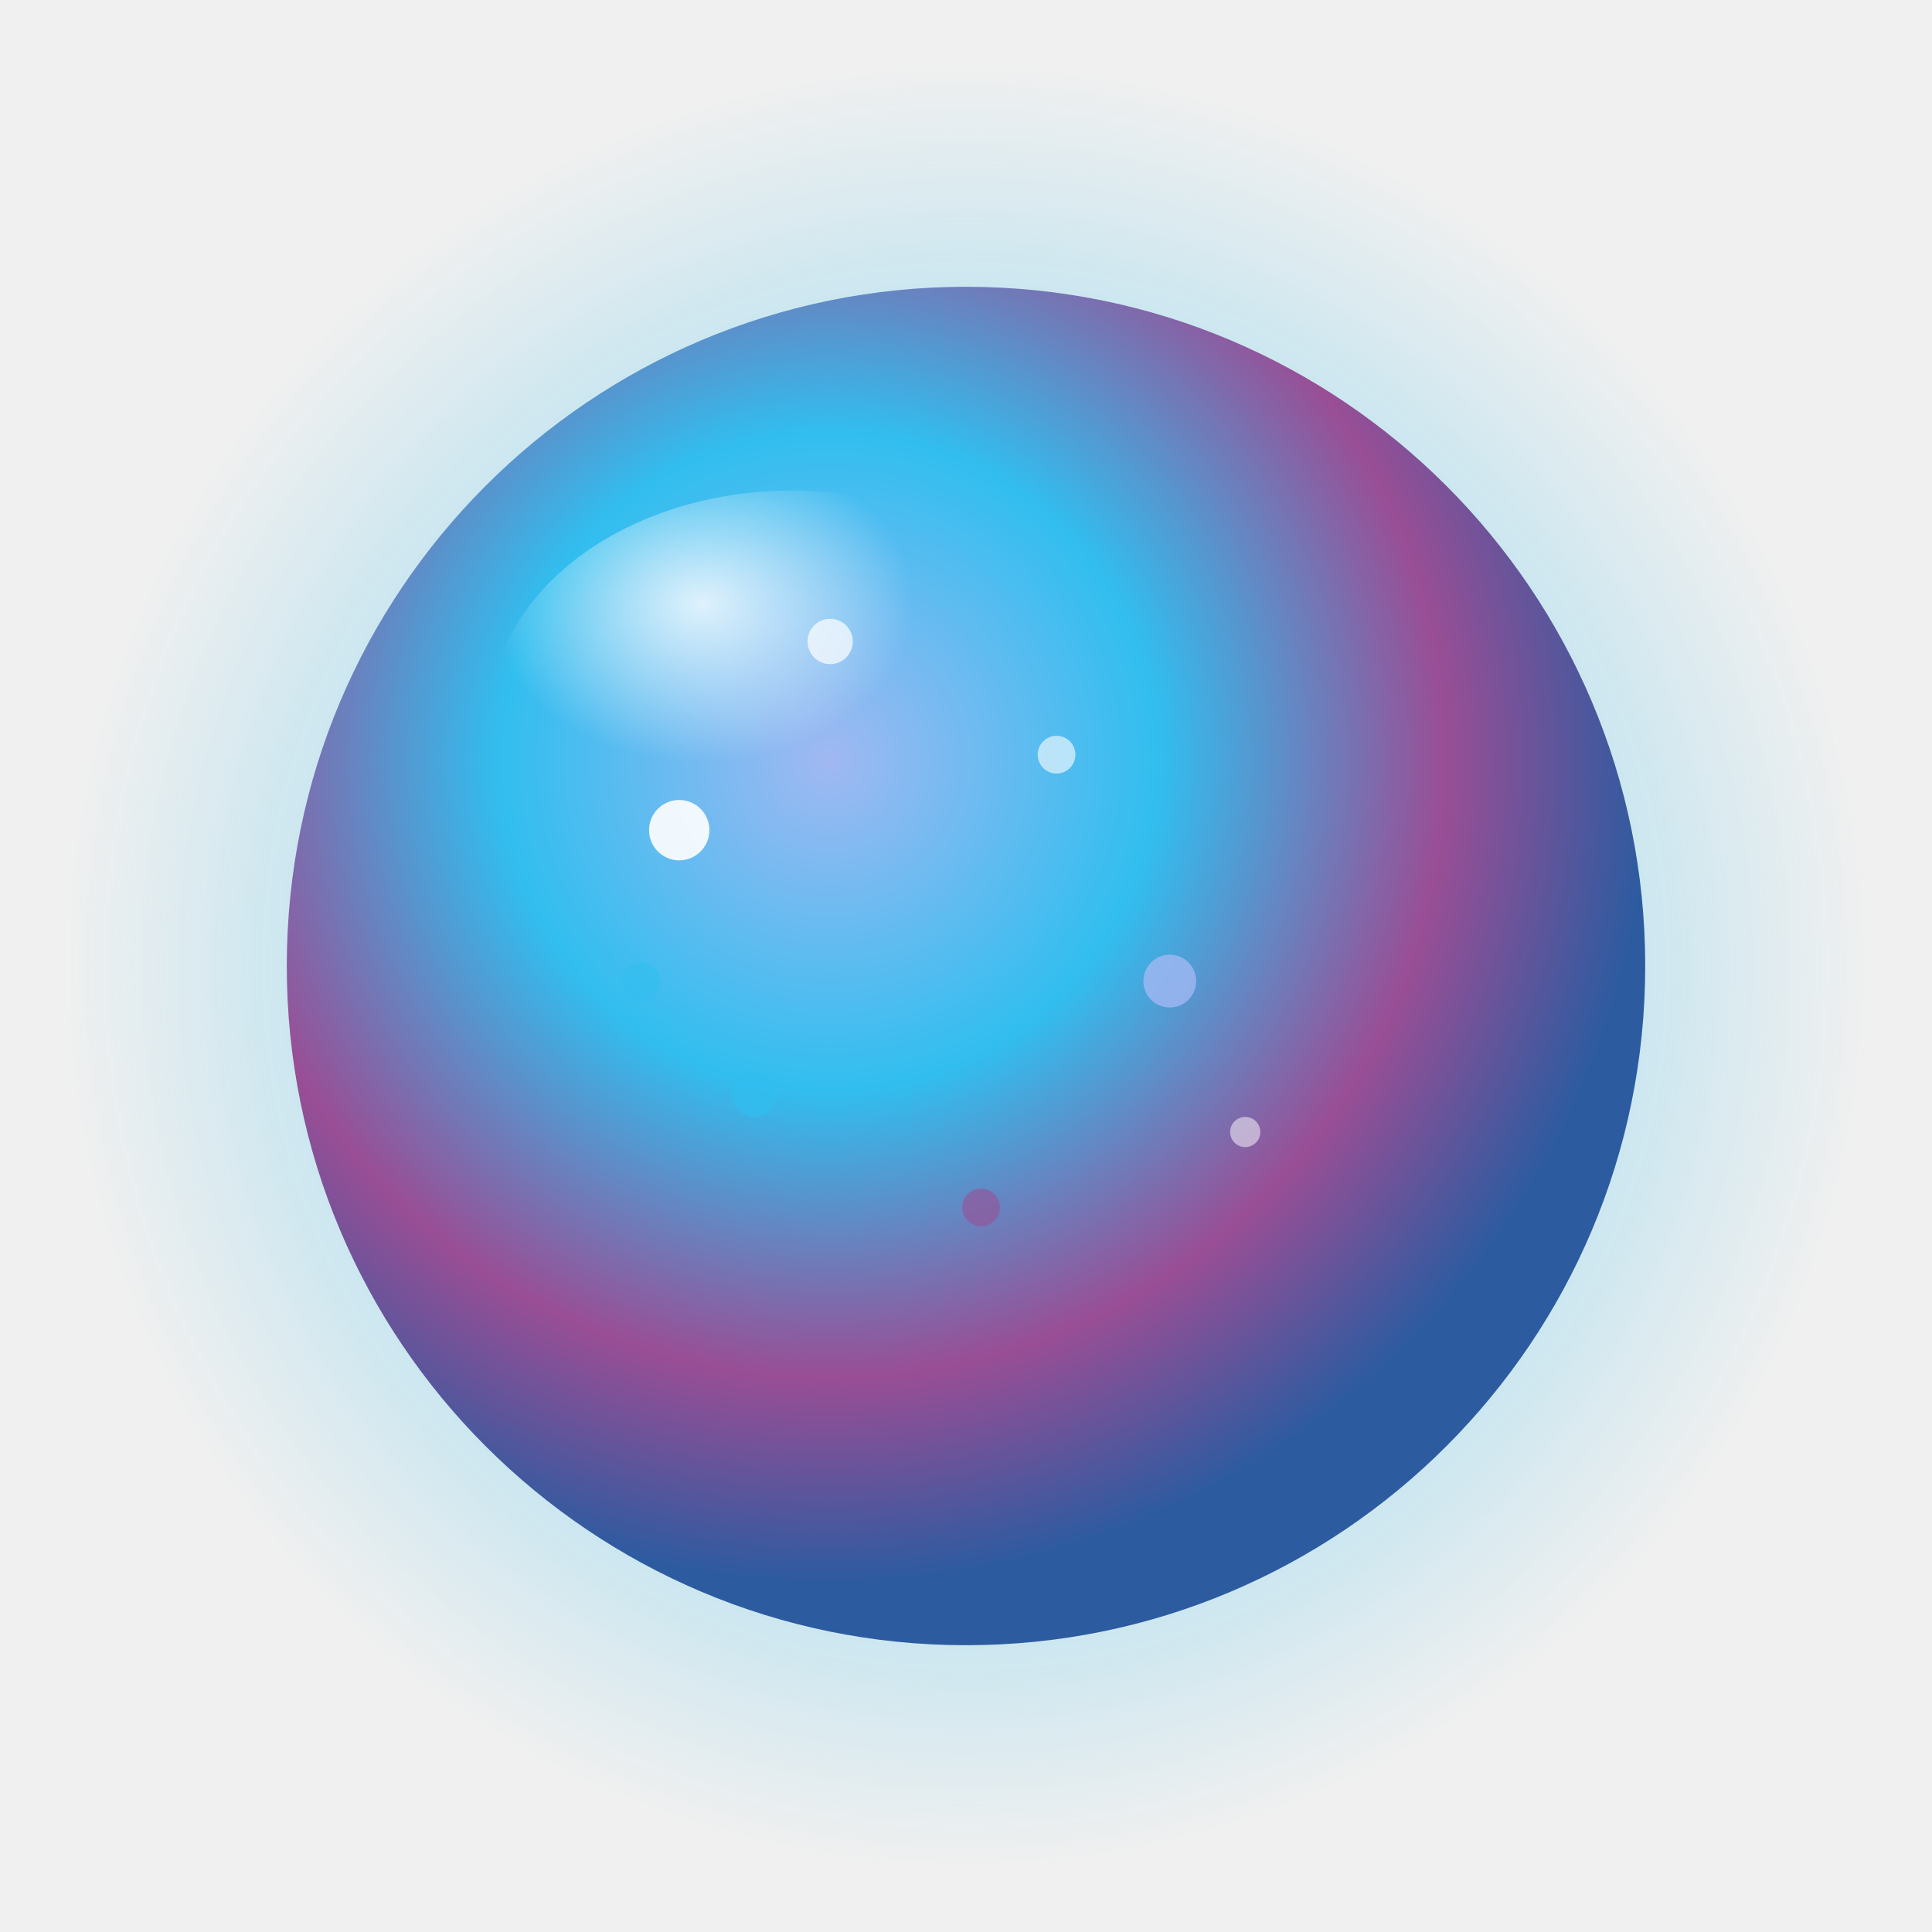
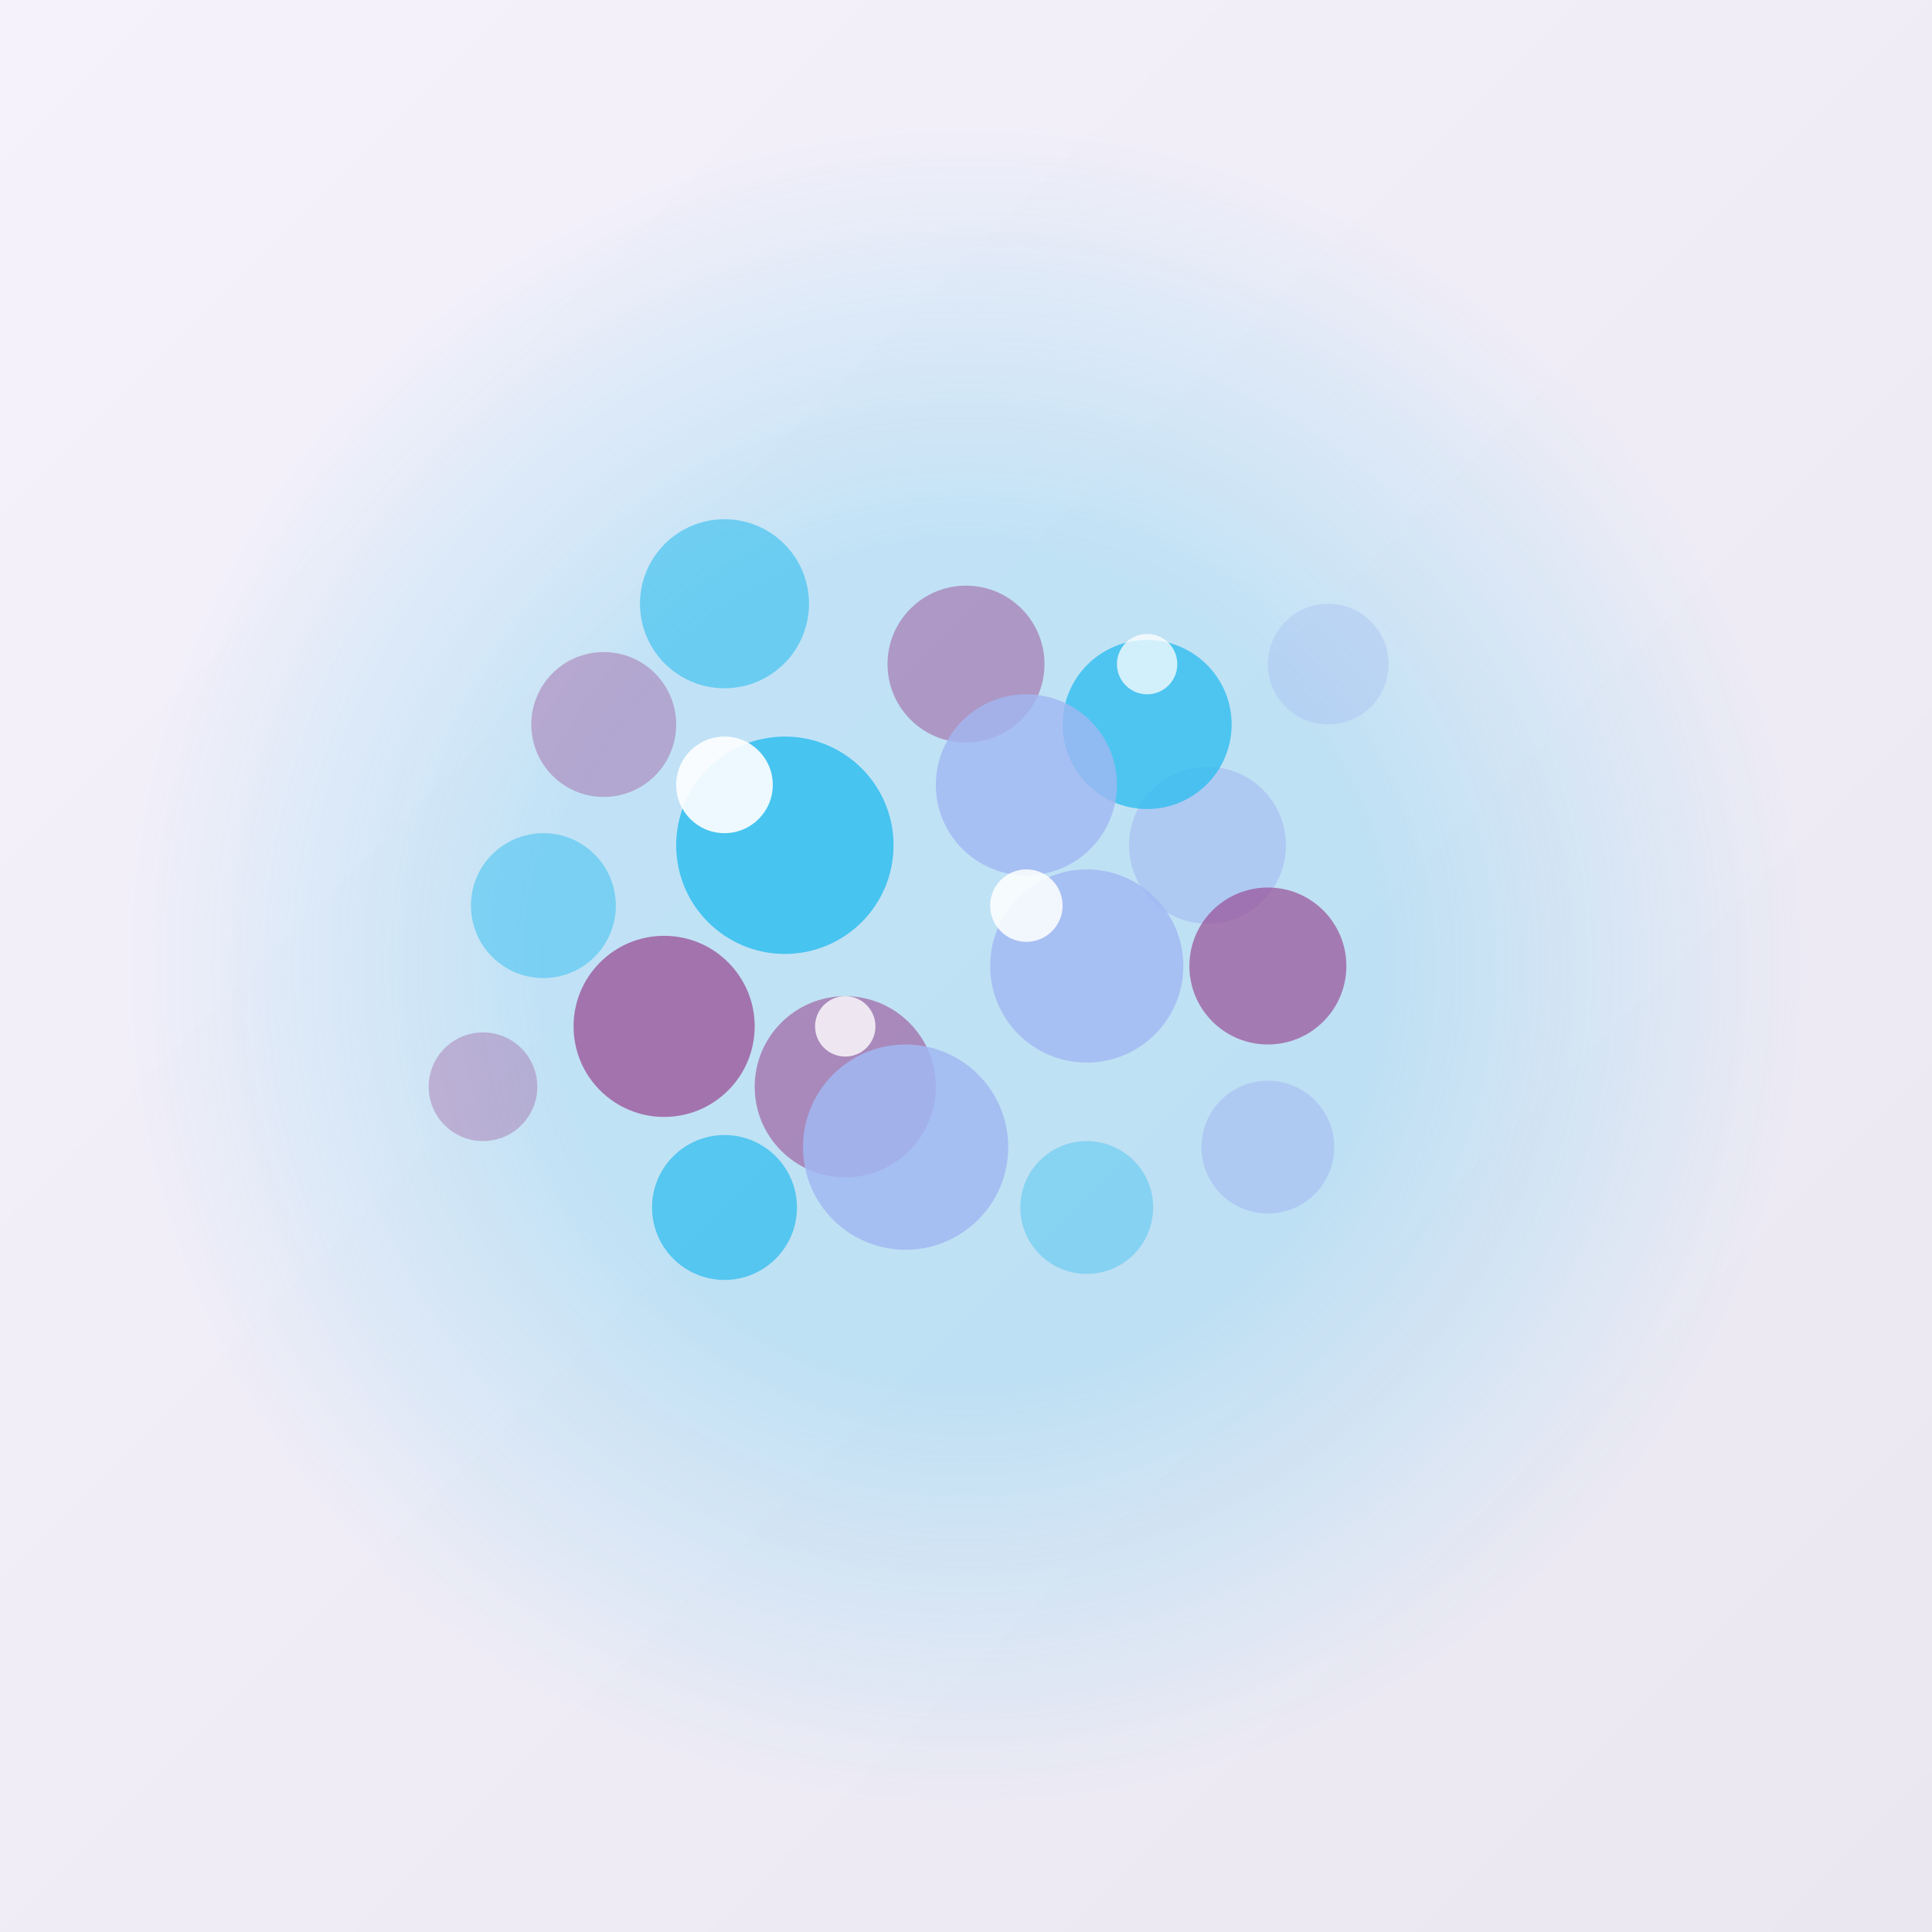
- <svg xmlns="http://www.w3.org/2000/svg" viewBox="0 0 512 512">
+ <svg xmlns="http://www.w3.org/2000/svg" viewBox="0 0 32 32">
  <defs>
-     <radialGradient id="orbGrad" cx="40%" cy="35%" r="60%">
-       <stop offset="0%" stop-color="#A1B8F2" />
-       <stop offset="40%" stop-color="#31BEEF" />
-       <stop offset="75%" stop-color="#994E95" />
-       <stop offset="100%" stop-color="#2D5BA0" />
-     </radialGradient>
-     <radialGradient id="glowGrad" cx="50%" cy="50%" r="50%">
-       <stop offset="60%" stop-color="#31BEEF" stop-opacity="0.3" />
+     <linearGradient id="bg" x1="0%" y1="0%" x2="100%" y2="100%">
+       <stop offset="0%" stop-color="#F5F2FC" />
+       <stop offset="100%" stop-color="#EAE7F1" />
+     </linearGradient>
+     <radialGradient id="glow" cx="50%" cy="50%" r="50%">
+       <stop offset="50%" stop-color="#31BEEF" stop-opacity="0.25" />
      <stop offset="100%" stop-color="#31BEEF" stop-opacity="0" />
    </radialGradient>
-     <radialGradient id="shineGrad" cx="35%" cy="25%" r="35%">
-       <stop offset="0%" stop-color="#FFFFFF" stop-opacity="0.8" />
-       <stop offset="100%" stop-color="#FFFFFF" stop-opacity="0" />
-     </radialGradient>
  </defs>
-   <circle cx="256" cy="256" r="240" fill="url(#glowGrad)" />
-   <circle cx="256" cy="256" r="180" fill="url(#orbGrad)" />
-   <ellipse cx="210" cy="190" rx="80" ry="60" fill="url(#shineGrad)" />
-   <circle cx="180" cy="220" r="8" fill="#FFFFFF" opacity="0.9" />
-   <circle cx="220" cy="170" r="6" fill="#FFFFFF" opacity="0.7" />
-   <circle cx="280" cy="200" r="5" fill="#FFFFFF" opacity="0.6" />
-   <circle cx="310" cy="260" r="7" fill="#A1B8F2" opacity="0.8" />
-   <circle cx="200" cy="290" r="6" fill="#31BEEF" opacity="0.7" />
-   <circle cx="260" cy="320" r="5" fill="#994E95" opacity="0.6" />
-   <circle cx="330" cy="300" r="4" fill="#FFFFFF" opacity="0.5" />
-   <circle cx="170" cy="260" r="5" fill="#31BEEF" opacity="0.6" />
+   <rect width="32" height="32" fill="url(#bg)" />
+   <circle cx="16" cy="16" r="14" fill="url(#glow)" />
+   <circle cx="10" cy="12" r="1.2" fill="#994E95" opacity="0.4" />
+   <circle cx="22" cy="11" r="1" fill="#A1B8F2" opacity="0.35" />
+   <circle cx="18" cy="20" r="1.1" fill="#31BEEF" opacity="0.4" />
+   <circle cx="8" cy="18" r="0.9" fill="#994E95" opacity="0.35" />
+   <circle cx="12" cy="10" r="1.4" fill="#31BEEF" opacity="0.6" />
+   <circle cx="20" cy="14" r="1.3" fill="#A1B8F2" opacity="0.55" />
+   <circle cx="14" cy="18" r="1.5" fill="#994E95" opacity="0.6" />
+   <circle cx="9" cy="15" r="1.2" fill="#31BEEF" opacity="0.5" />
+   <circle cx="21" cy="19" r="1.1" fill="#A1B8F2" opacity="0.55" />
+   <circle cx="16" cy="11" r="1.3" fill="#994E95" opacity="0.5" />
+   <circle cx="13" cy="14" r="1.8" fill="#31BEEF" opacity="0.85" />
+   <circle cx="18" cy="16" r="1.6" fill="#A1B8F2" opacity="0.8" />
+   <circle cx="11" cy="17" r="1.5" fill="#994E95" opacity="0.75" />
+   <circle cx="19" cy="12" r="1.4" fill="#31BEEF" opacity="0.8" />
+   <circle cx="15" cy="19" r="1.7" fill="#A1B8F2" opacity="0.85" />
+   <circle cx="21" cy="16" r="1.3" fill="#994E95" opacity="0.7" />
+   <circle cx="12" cy="20" r="1.2" fill="#31BEEF" opacity="0.75" />
+   <circle cx="17" cy="13" r="1.5" fill="#A1B8F2" opacity="0.8" />
+   <circle cx="12" cy="13" r="0.8" fill="#FFFFFF" opacity="0.9" />
+   <circle cx="17" cy="15" r="0.6" fill="#FFFFFF" opacity="0.85" />
+   <circle cx="14" cy="17" r="0.5" fill="#FFFFFF" opacity="0.8" />
+   <circle cx="19" cy="11" r="0.5" fill="#FFFFFF" opacity="0.75" />
</svg>
